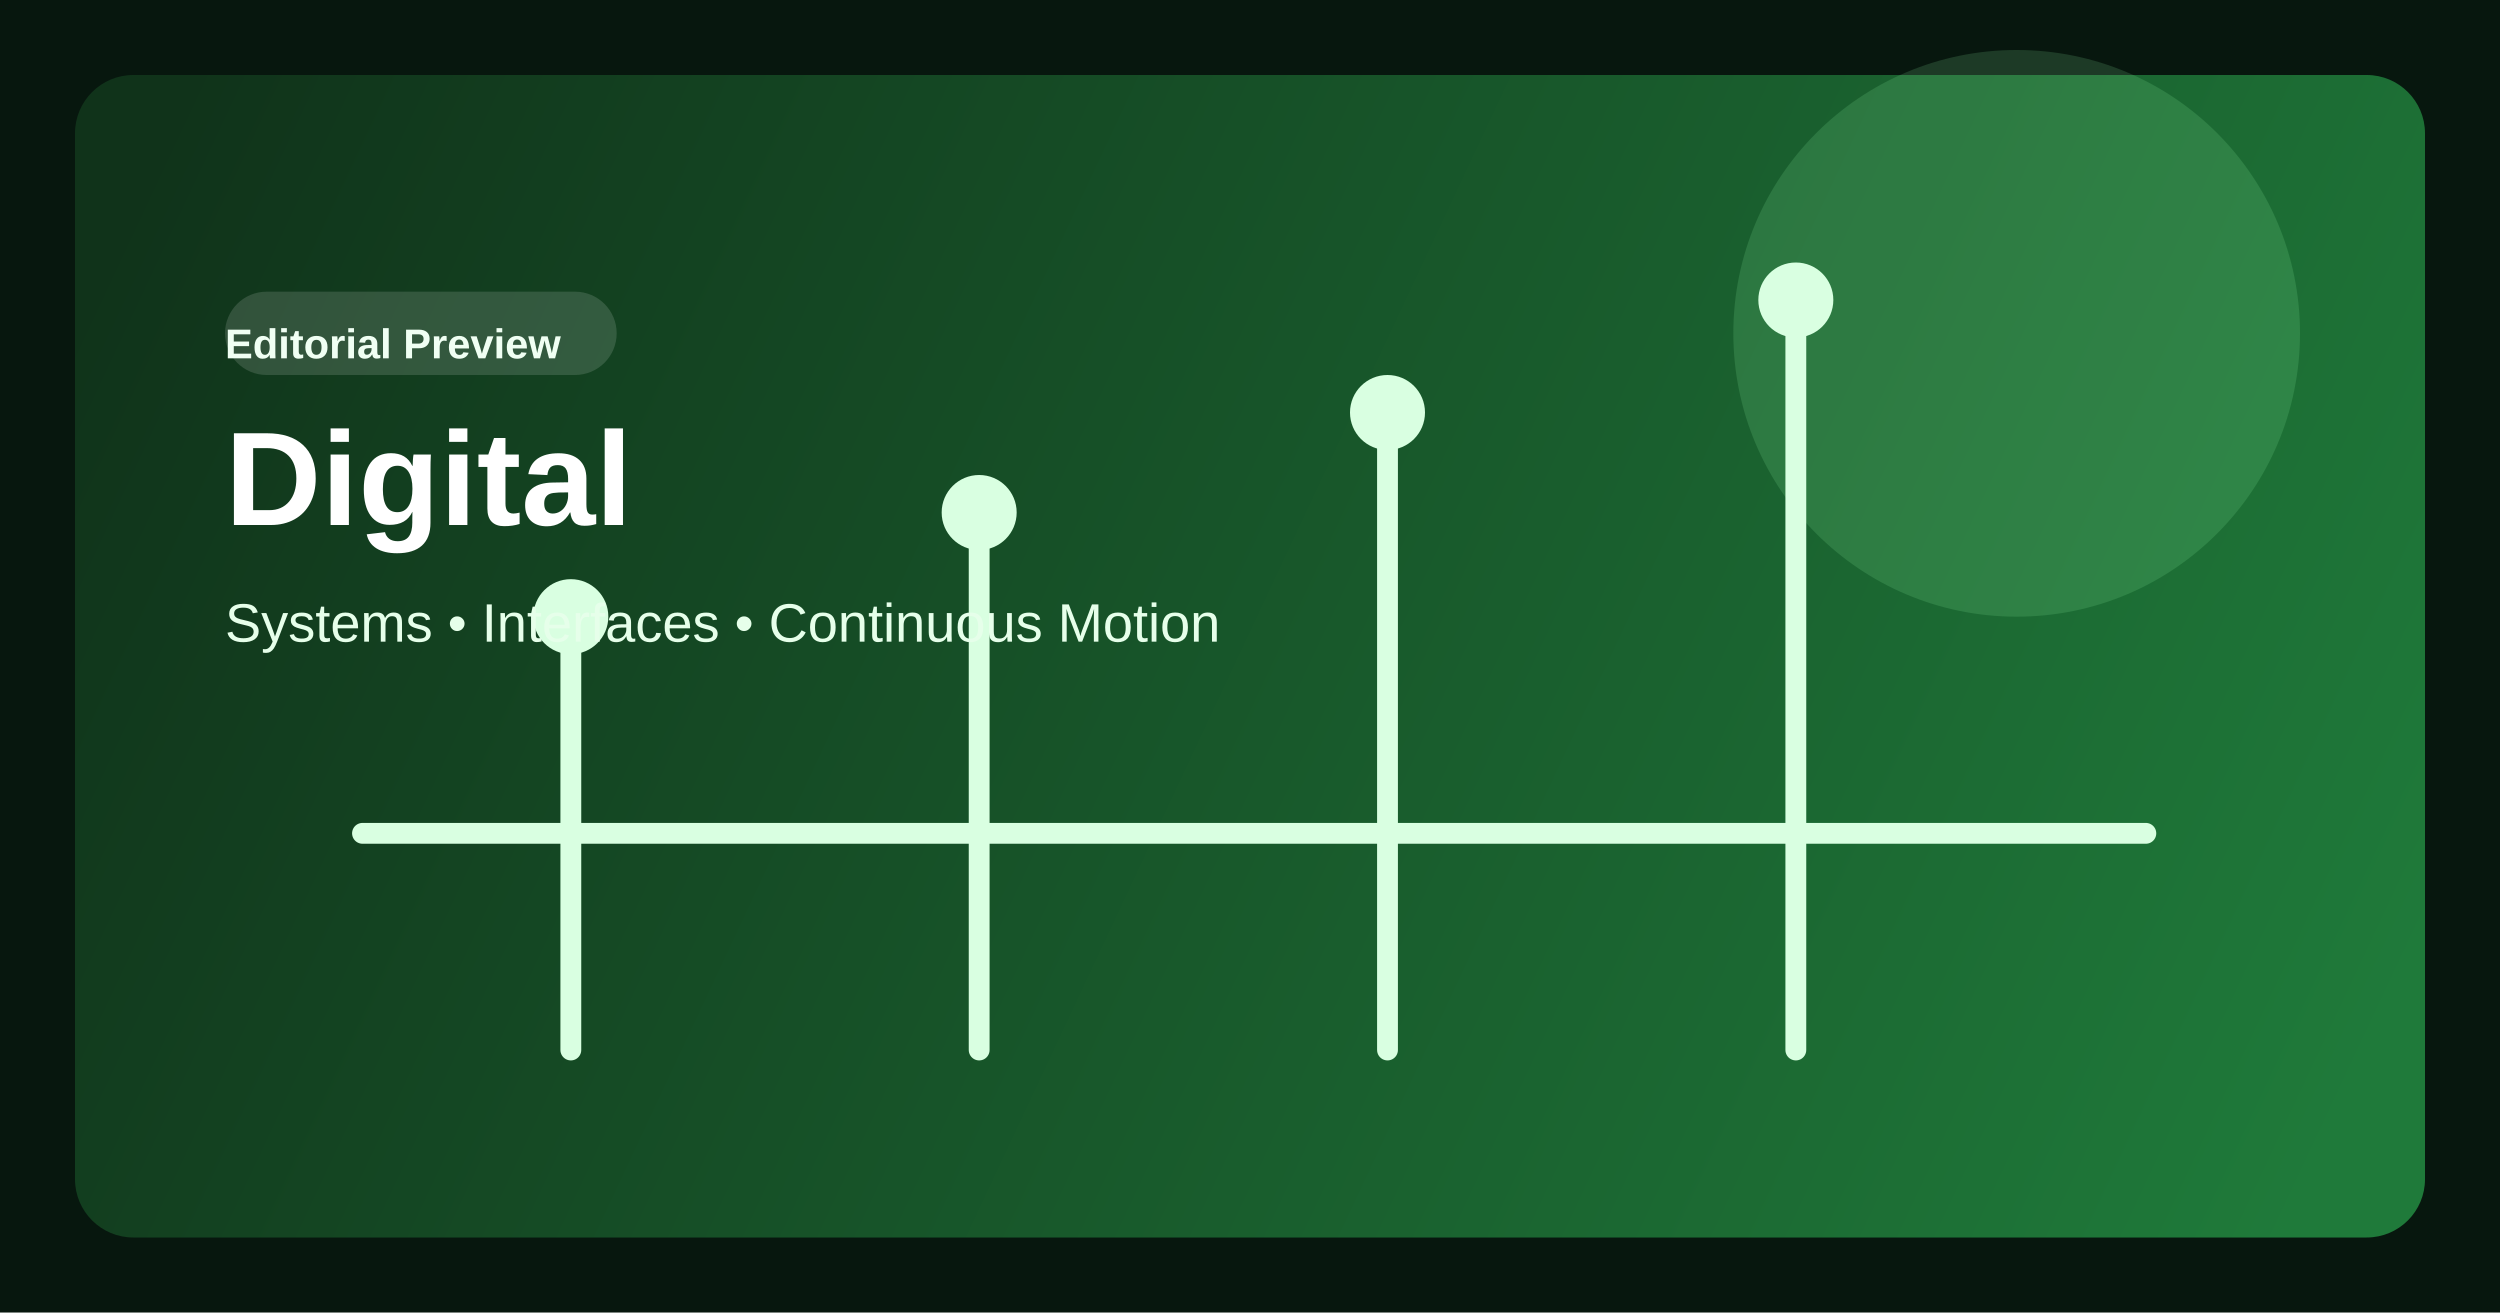
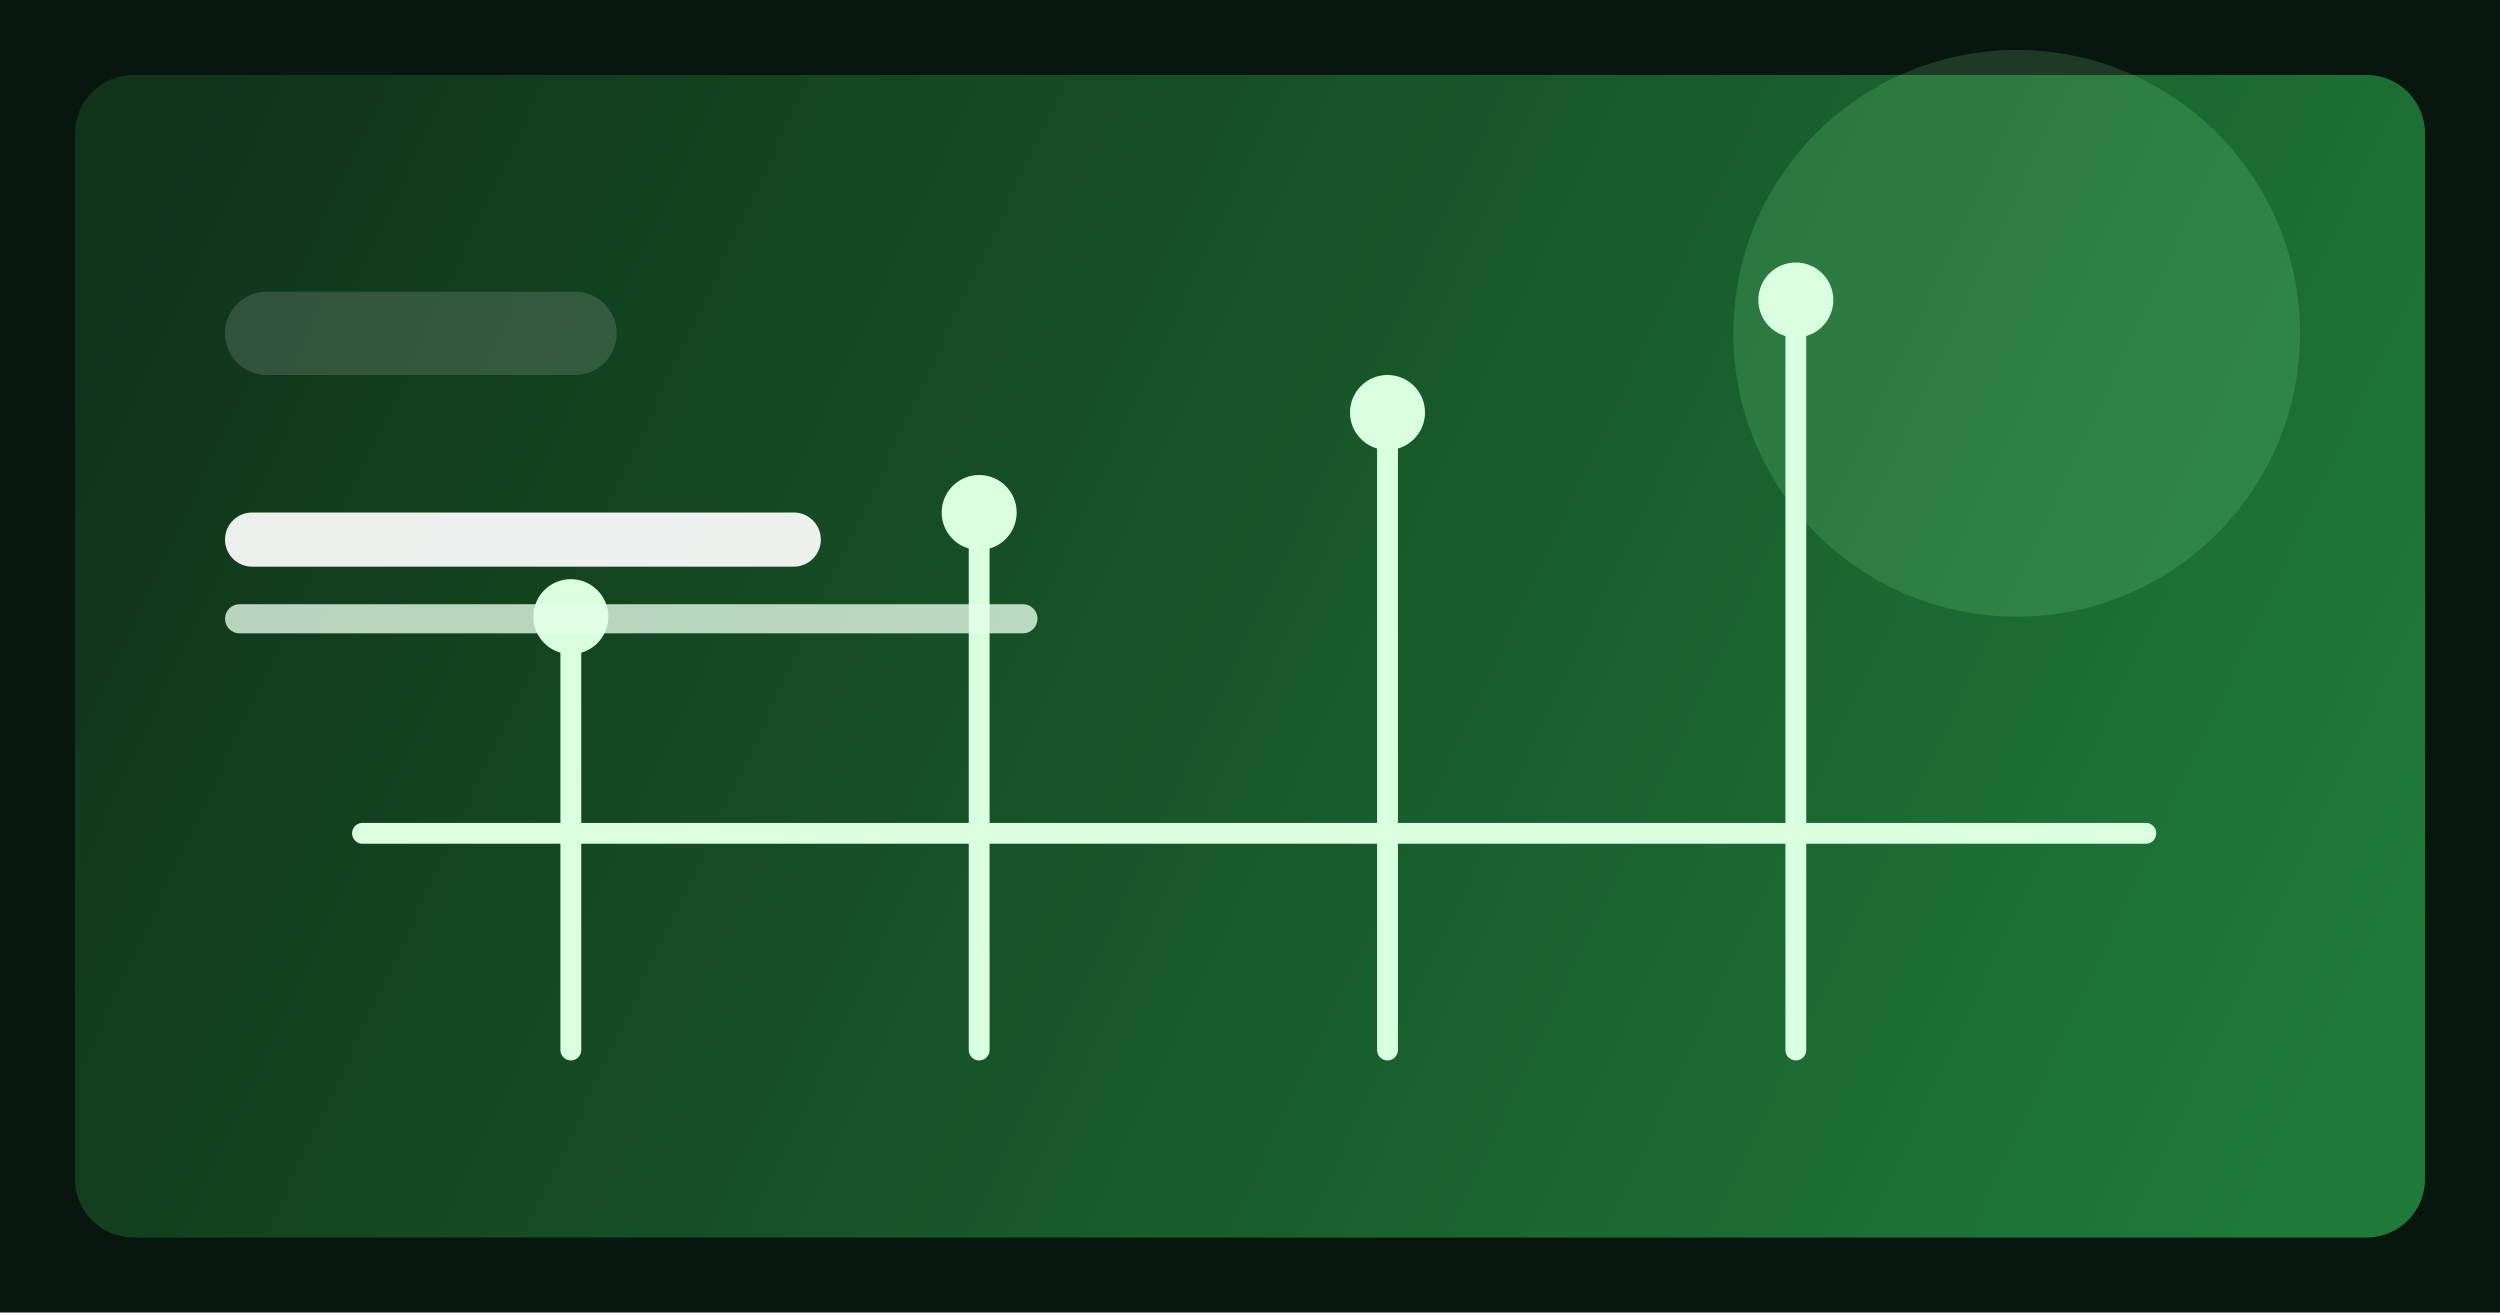
<svg xmlns="http://www.w3.org/2000/svg" width="1200" height="630" viewBox="0 0 1200 630" fill="none">
  <rect width="1200" height="630" fill="#07170E" />
  <rect x="36" y="36" width="1128" height="558" rx="28" fill="url(#bg)" />
  <circle cx="968" cy="160" r="136" fill="#95F9A8" fill-opacity="0.16" />
  <path d="M174 400H1030" stroke="#D9FFE1" stroke-width="10" stroke-linecap="round" />
  <path d="M274 296V504" stroke="#D9FFE1" stroke-width="10" stroke-linecap="round" />
  <path d="M470 246V504" stroke="#D9FFE1" stroke-width="10" stroke-linecap="round" />
  <path d="M666 198V504" stroke="#D9FFE1" stroke-width="10" stroke-linecap="round" />
  <path d="M862 144V504" stroke="#D9FFE1" stroke-width="10" stroke-linecap="round" />
  <circle cx="274" cy="296" r="18" fill="#D9FFE1" />
  <circle cx="470" cy="246" r="18" fill="#D9FFE1" />
  <circle cx="666" cy="198" r="18" fill="#D9FFE1" />
  <circle cx="862" cy="144" r="18" fill="#D9FFE1" />
  <rect x="108" y="140" width="188" height="40" rx="20" fill="#FFFFFF" fill-opacity="0.14" />
-   <text x="108" y="252" fill="white" font-family="Segoe UI, Arial, sans-serif" font-size="64" font-weight="700">Digital</text>
-   <text x="108" y="308" fill="#E6FFEA" font-family="Segoe UI, Arial, sans-serif" font-size="26">Systems • Interfaces • Continuous Motion</text>
-   <text x="108" y="172" fill="#F0FFF3" font-family="Segoe UI, Arial, sans-serif" font-size="20" font-weight="600">Editorial Preview</text>
+   <rect x="108" y="246" width="286" height="26" rx="13" fill="#FFFFFF" fill-opacity="0.92" />
+   <rect x="108" y="290" width="390" height="14" rx="7" fill="#E6FFEA" fill-opacity="0.78" />
  <defs>
    <linearGradient id="bg" x1="74" y1="72" x2="1114" y2="560" gradientUnits="userSpaceOnUse">
      <stop stop-color="#10331A" />
      <stop offset="1" stop-color="#1F7A3A" />
    </linearGradient>
  </defs>
</svg>
